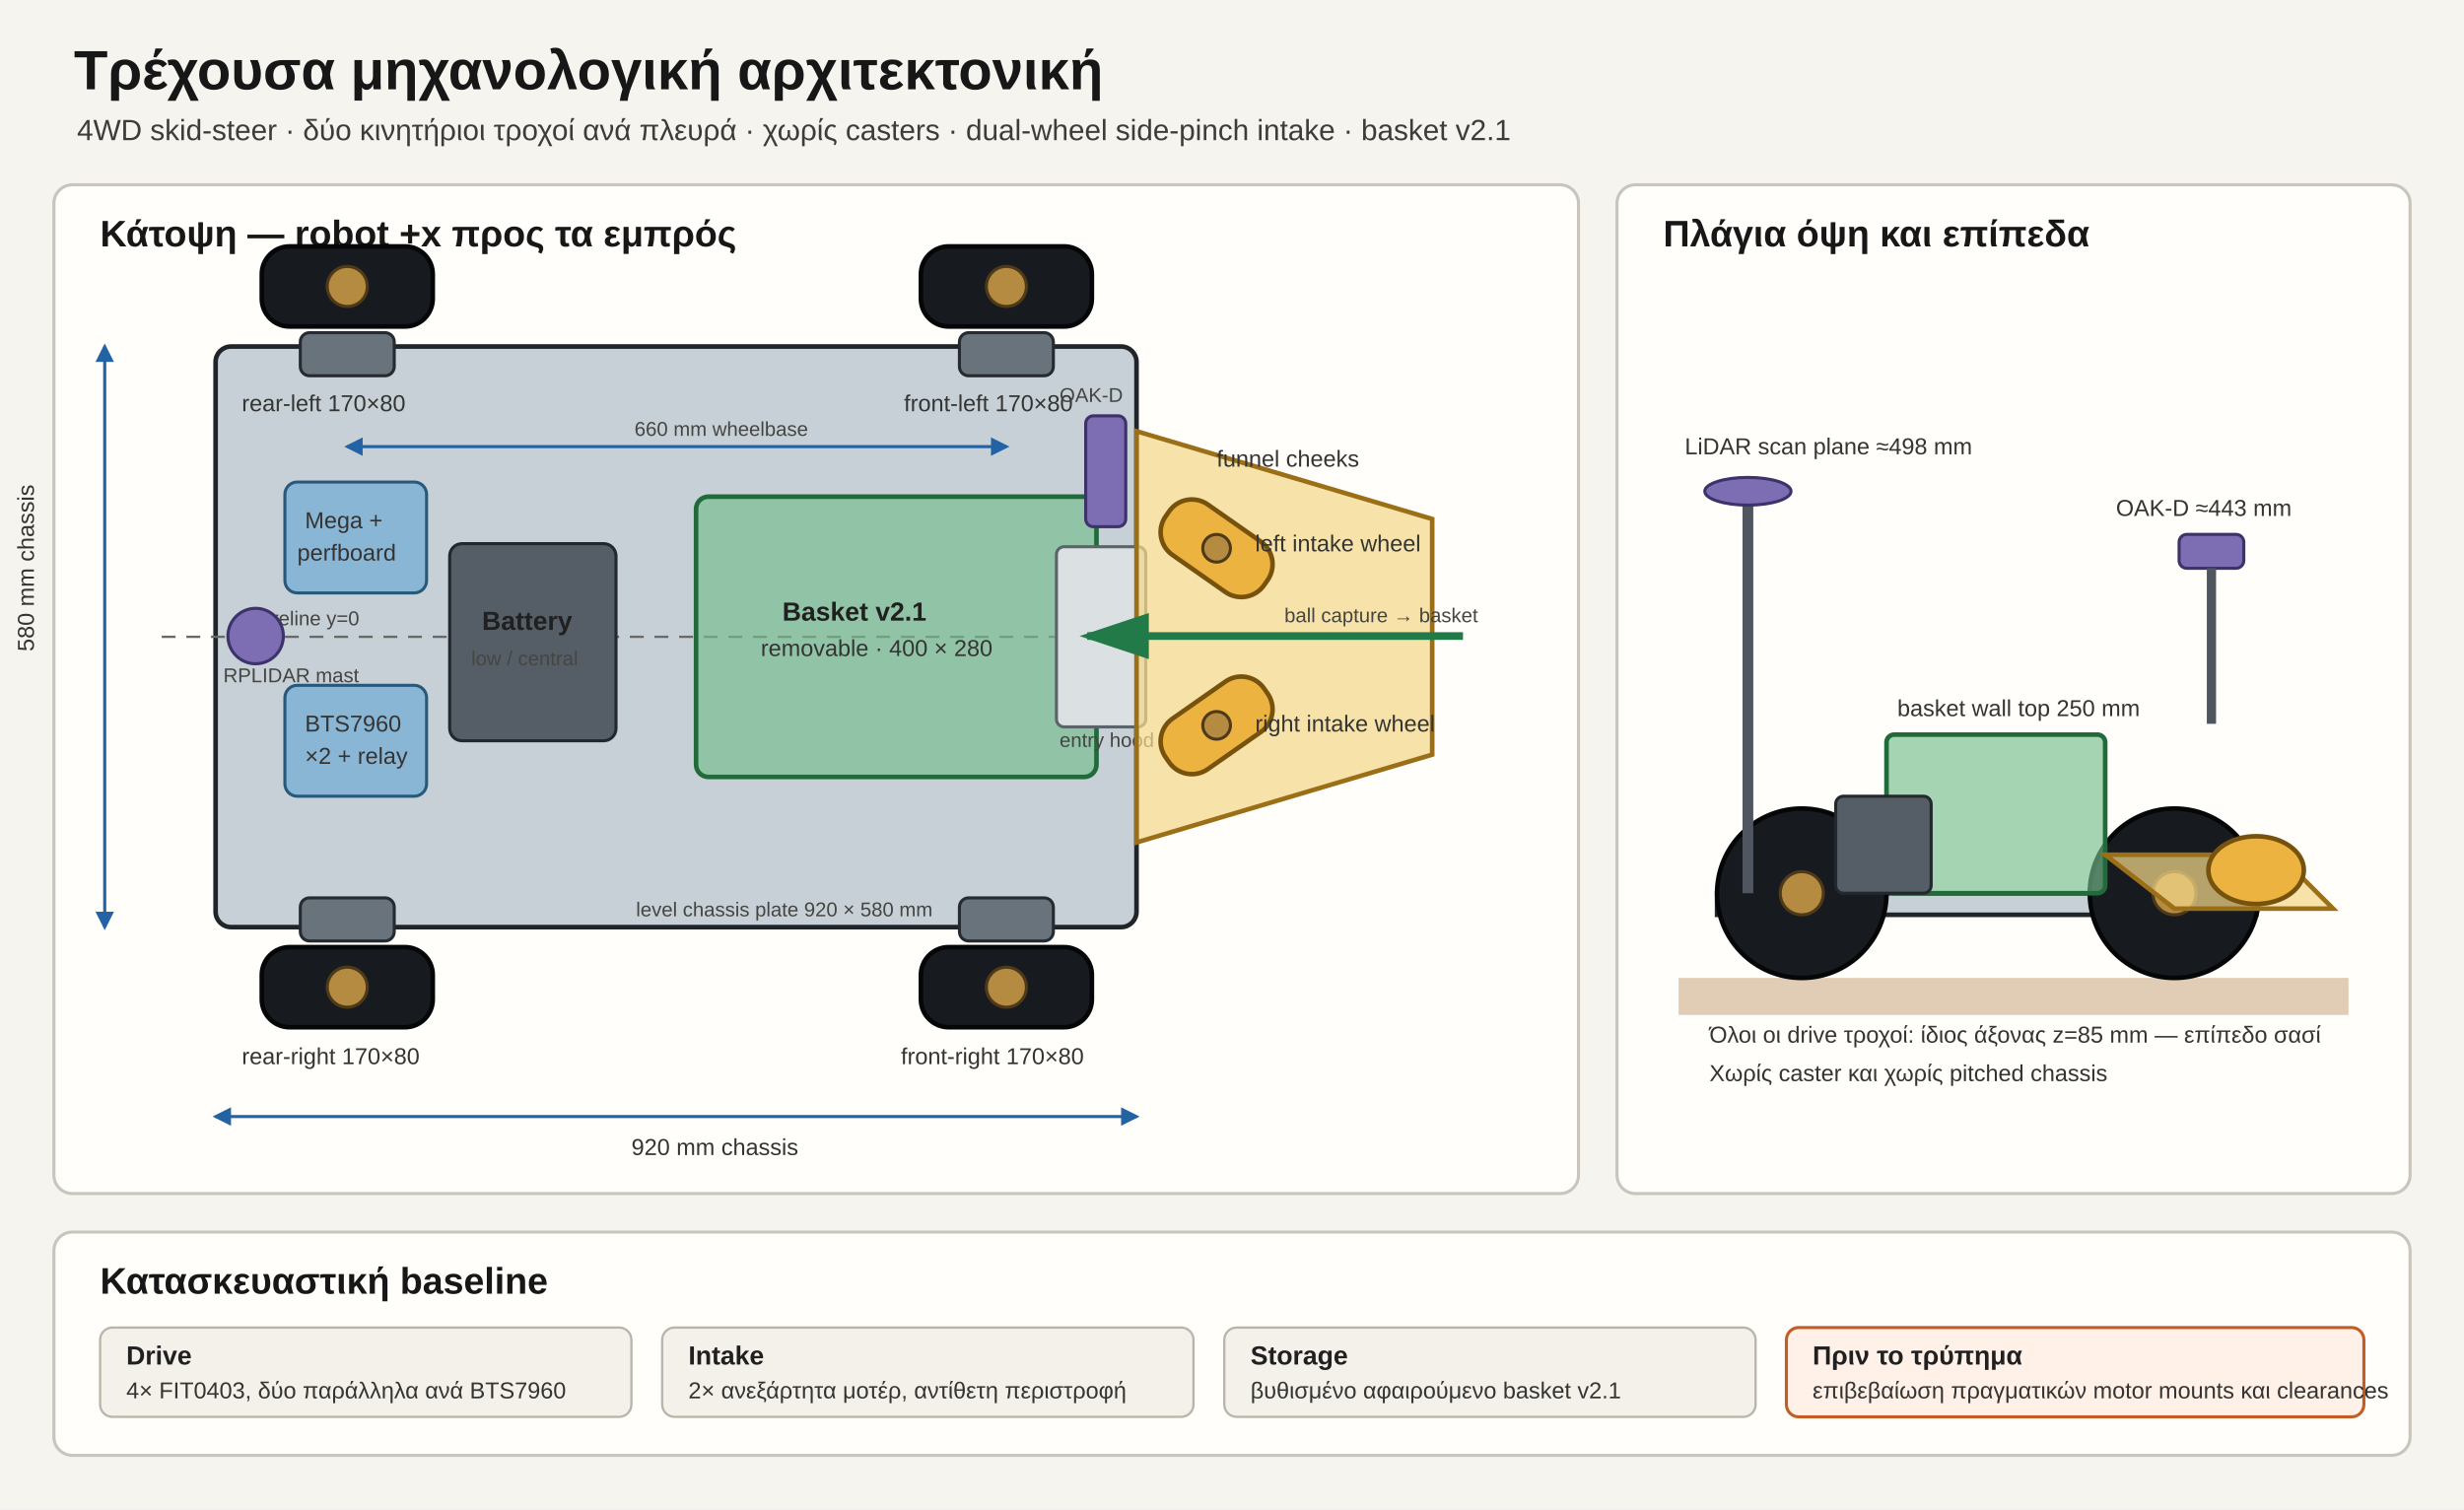
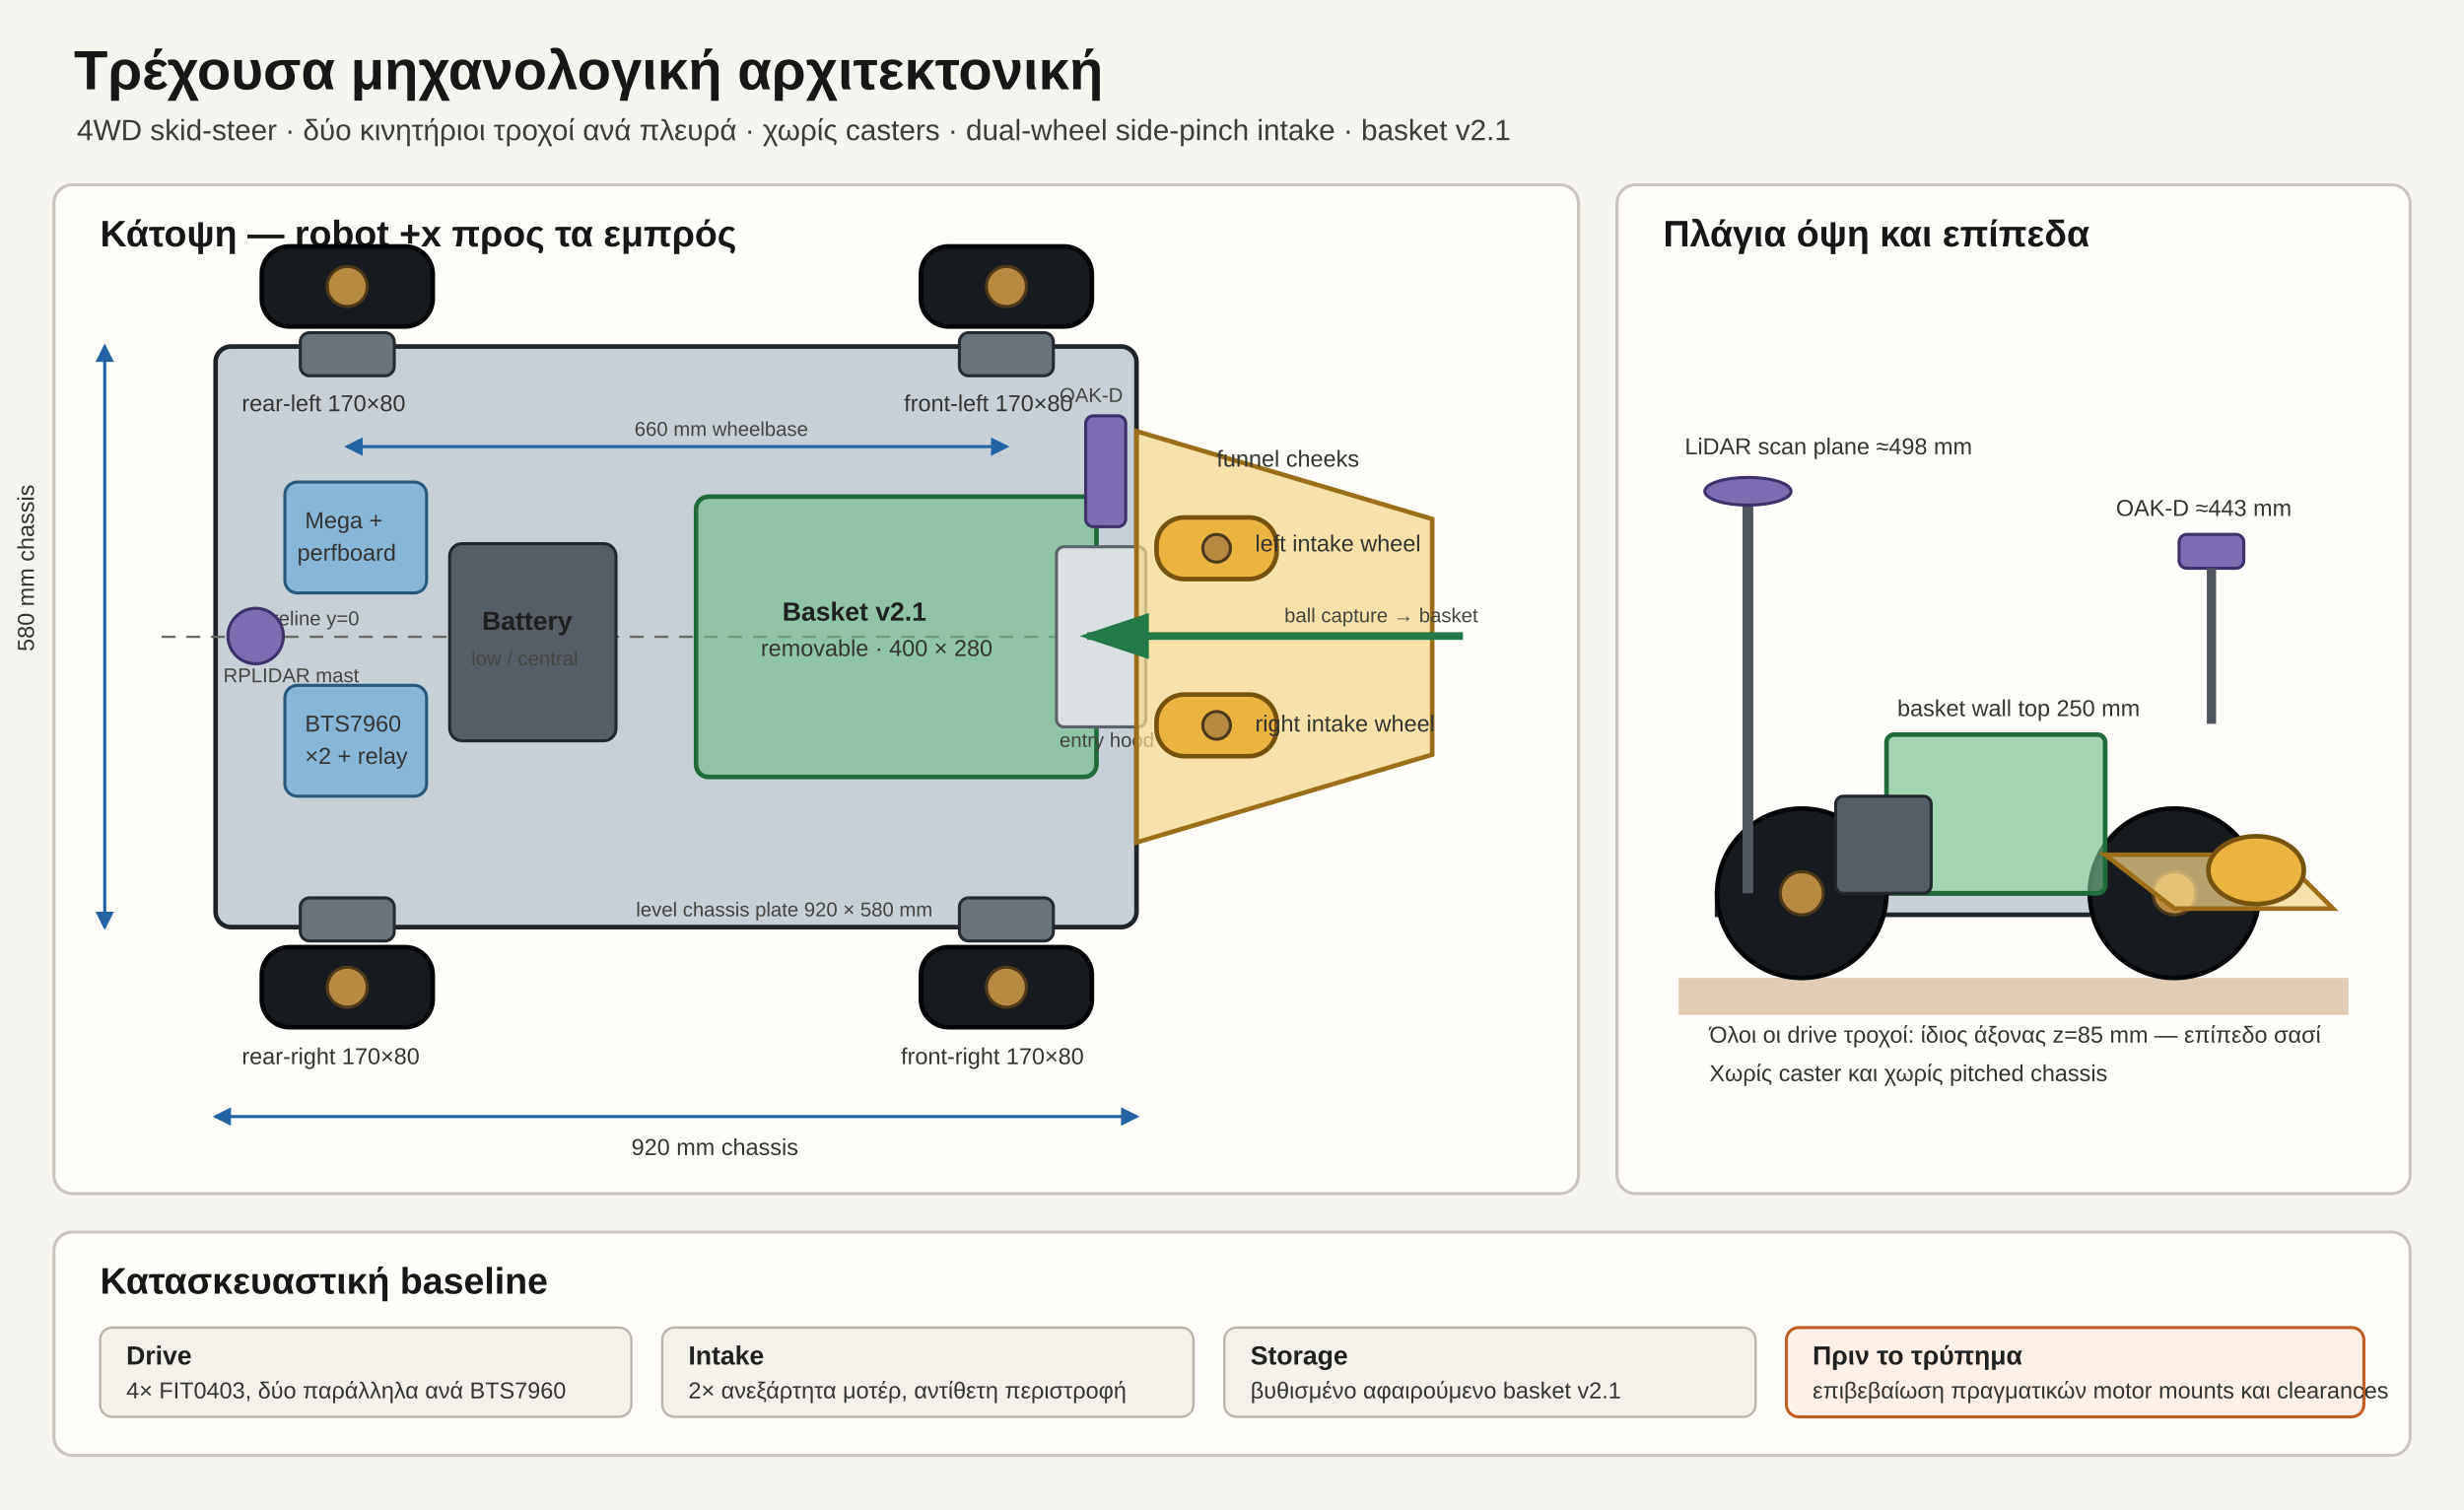
<svg xmlns="http://www.w3.org/2000/svg" width="1600" height="980" viewBox="0 0 1600 980" role="img">
  <defs>
    <marker id="arrow" markerWidth="10" markerHeight="10" refX="8" refY="3" orient="auto">
      <path d="M0,0 L0,6 L9,3 z" fill="#237a49" />
    </marker>
    <marker id="dim-arrow" markerWidth="10" markerHeight="10" refX="5" refY="3" orient="auto-start-reverse">
      <path d="M0,0 L0,6 L6,3 z" fill="#2463a3" />
    </marker>
    <style>
      .bg{fill:#f5f4ef}.panel{fill:#fffefa;stroke:#c9c5bc;stroke-width:2}.title{font-family:Arial,sans-serif;font-size:36px;font-weight:700;fill:#171717}.subtitle{font-family:Arial,sans-serif;font-size:19px;fill:#3c3c3a}.h{font-family:Arial,sans-serif;font-size:24px;font-weight:700;fill:#171717}.label{font-family:Arial,sans-serif;font-size:17px;font-weight:700;fill:#202020}.small{font-family:Arial,sans-serif;font-size:15px;fill:#343432}.tiny{font-family:Arial,sans-serif;font-size:13px;fill:#454542}.chassis{fill:#c7d0d6;stroke:#20252a;stroke-width:3}.wheel{fill:#171a1e;stroke:#050607;stroke-width:3}.hub{fill:#b58b42;stroke:#4e3a19;stroke-width:2}.motor{fill:#68737c;stroke:#252b30;stroke-width:2}.basket{fill:#75bd8c;fill-opacity:.65;stroke:#216a3a;stroke-width:3}.battery{fill:#555e66;stroke:#22282d;stroke-width:2}.electronics{fill:#8ab6d6;stroke:#28597b;stroke-width:2}.intake{fill:#ecb341;stroke:#76520c;stroke-width:3}.funnel{fill:#f4d889;fill-opacity:.72;stroke:#9b6f17;stroke-width:3}.sensor{fill:#7d6db2;stroke:#3d3269;stroke-width:2}.center{stroke:#696966;stroke-width:1.5;stroke-dasharray:9 7}.dim{stroke:#2463a3;stroke-width:2;marker-start:url(#dim-arrow);marker-end:url(#dim-arrow)}.flow{stroke:#237a49;stroke-width:5;fill:none;marker-end:url(#arrow)}.note{fill:#f3f1e9;stroke:#bab5aa;stroke-width:1.5}.danger{fill:#fff1e8;stroke:#c15e25;stroke-width:2}.rail{fill:#dbe0e3;stroke:#5c646b;stroke-width:2}
    </style>
  </defs>
  <rect width="1600" height="980" class="bg" />
  <text x="48" y="58" class="title">Τρέχουσα μηχανολογική αρχιτεκτονική</text>
  <text x="50" y="91" class="subtitle">4WD skid-steer · δύο κινητήριοι τροχοί ανά πλευρά · χωρίς casters · dual-wheel side-pinch intake · basket v2.1</text>
  <rect x="35" y="120" width="990" height="655" rx="12" class="panel" />
  <text x="65" y="160" class="h">Κάτοψη — robot +x προς τα εμπρός</text>
  <g transform="translate(140,225)">
    <rect x="0" y="0" width="598" height="377" rx="10" class="chassis" />
    <line x1="-35" y1="188.5" x2="805" y2="188.5" class="center" />
    <text x="12" y="181" class="tiny">centreline y=0</text>
    <text x="273" y="370" class="tiny">level chassis plate 920 × 580 mm</text>
    <rect x="30" y="-65" width="111" height="52" rx="18" class="wheel" />
    <circle cx="85.5" cy="-39" r="13" class="hub" />
    <rect x="458" y="-65" width="111" height="52" rx="18" class="wheel" />
    <circle cx="513.5" cy="-39" r="13" class="hub" />
    <rect x="30" y="390" width="111" height="52" rx="18" class="wheel" />
    <circle cx="85.5" cy="416" r="13" class="hub" />
    <rect x="458" y="390" width="111" height="52" rx="18" class="wheel" />
    <circle cx="513.5" cy="416" r="13" class="hub" />
    <rect x="55" y="-9" width="61" height="28" rx="6" class="motor" />
    <rect x="483" y="-9" width="61" height="28" rx="6" class="motor" />
    <rect x="55" y="358" width="61" height="28" rx="6" class="motor" />
    <rect x="483" y="358" width="61" height="28" rx="6" class="motor" />
    <text x="17" y="42" class="small">rear-left 170×80</text>
    <text x="447" y="42" class="small">front-left 170×80</text>
    <text x="17" y="466" class="small">rear-right 170×80</text>
    <text x="445" y="466" class="small">front-right 170×80</text>
    <rect x="152" y="128" width="108" height="128" rx="8" class="battery" />
    <text x="173" y="184" class="label" fill="#fff">Battery</text>
    <text x="166" y="207" class="tiny" fill="#fff">low / central</text>
    <rect x="45" y="88" width="92" height="72" rx="8" class="electronics" />
    <text x="58" y="118" class="small">Mega +</text>
    <text x="53" y="139" class="small">perfboard</text>
    <rect x="45" y="220" width="92" height="72" rx="8" class="electronics" />
    <text x="58" y="250" class="small">BTS7960</text>
    <text x="58" y="271" class="small">×2 + relay</text>
    <rect x="312" y="97.5" width="260" height="182" rx="8" class="basket" />
    <text x="368" y="178" class="label">Basket v2.1</text>
    <text x="354" y="201" class="small">removable · 400 × 280</text>
    <rect x="546" y="130" width="58" height="117" rx="5" class="rail" />
    <text x="548" y="260" class="tiny">entry hood</text>
    <path d="M598 55 L790 112 L790 265 L598 322 Z" class="funnel" />
    <text x="650" y="78" class="small">funnel cheeks</text>
-     <g transform="rotate(35 650 131)">
-       <rect x="611" y="111" width="78" height="40" rx="18" class="intake" />
-     </g>
-     <g transform="rotate(-35 650 246)">
-       <rect x="611" y="226" width="78" height="40" rx="18" class="intake" />
-     </g>
+     <rect x="611" y="111" width="78" height="40" rx="18" class="intake" />
+     <rect x="611" y="226" width="78" height="40" rx="18" class="intake" />
    <circle cx="650" cy="131" r="9" class="hub" />
    <circle cx="650" cy="246" r="9" class="hub" />
    <text x="675" y="133" class="small">left intake wheel</text>
    <text x="675" y="250" class="small">right intake wheel</text>
    <path d="M810 188 C755 188 704 188 646 188 C620 188 594 188 566 188" class="flow" />
    <text x="694" y="179" class="tiny">ball capture → basket</text>
    <circle cx="26" cy="188" r="18" class="sensor" />
    <text x="5" y="218" class="tiny">RPLIDAR mast</text>
    <rect x="565" y="45" width="26" height="72" rx="5" class="sensor" />
    <text x="548" y="36" class="tiny">OAK-D</text>
    <line x1="0" y1="500" x2="598" y2="500" class="dim" />
    <text x="270" y="525" class="small">920 mm chassis</text>
    <line x1="-72" y1="0" x2="-72" y2="377" class="dim" />
    <text x="-118" y="198" transform="rotate(-90 -118 198)" class="small">580 mm chassis</text>
    <line x1="85.5" y1="65" x2="513.5" y2="65" class="dim" />
    <text x="272" y="58" class="tiny">660 mm wheelbase</text>
  </g>
  <rect x="1050" y="120" width="515" height="655" rx="12" class="panel" />
  <text x="1080" y="160" class="h">Πλάγια όψη και επίπεδα</text>
  <g transform="translate(1090,225)">
    <rect x="0" y="410" width="435" height="24" fill="#c8a27b" opacity=".55" />
    <rect x="25" y="355" width="350" height="14" class="chassis" />
    <circle cx="80" cy="355" r="55" class="wheel" />
    <circle cx="80" cy="355" r="14" class="hub" />
    <circle cx="322" cy="355" r="55" class="wheel" />
    <circle cx="322" cy="355" r="14" class="hub" />
    <rect x="135" y="252" width="142" height="103" rx="5" class="basket" />
    <path d="M277 330 L390 330 L425 365 L322 365 Z" class="funnel" />
    <ellipse cx="375" cy="340" rx="31" ry="22" class="intake" />
    <rect x="102" y="292" width="62" height="63" rx="5" class="battery" />
    <line x1="45" y1="355" x2="45" y2="95" stroke="#4f5660" stroke-width="7" />
    <ellipse cx="45" cy="94" rx="28" ry="9" class="sensor" />
    <rect x="325" y="122" width="42" height="22" rx="5" class="sensor" />
    <line x1="346" y1="144" x2="346" y2="245" stroke="#4f5660" stroke-width="6" />
    <text x="4" y="70" class="small">LiDAR scan plane ≈498 mm</text>
    <text x="284" y="110" class="small">OAK-D ≈443 mm</text>
    <text x="142" y="240" class="small">basket wall top 250 mm</text>
    <text x="20" y="452" class="small">Όλοι οι drive τροχοί: ίδιος άξονας z=85 mm — επίπεδο σασί</text>
    <text x="20" y="477" class="small">Χωρίς caster και χωρίς pitched chassis</text>
  </g>
  <rect x="35" y="800" width="1530" height="145" rx="12" class="panel" />
  <text x="65" y="840" class="h">Κατασκευαστική baseline</text>
  <rect x="65" y="862" width="345" height="58" rx="8" class="note" />
  <text x="82" y="886" class="label">Drive</text>
  <text x="82" y="908" class="small">4× FIT0403, δύο παράλληλα ανά BTS7960</text>
  <rect x="430" y="862" width="345" height="58" rx="8" class="note" />
  <text x="447" y="886" class="label">Intake</text>
  <text x="447" y="908" class="small">2× ανεξάρτητα μοτέρ, αντίθετη περιστροφή</text>
  <rect x="795" y="862" width="345" height="58" rx="8" class="note" />
  <text x="812" y="886" class="label">Storage</text>
  <text x="812" y="908" class="small">βυθισμένο αφαιρούμενο basket v2.1</text>
  <rect x="1160" y="862" width="375" height="58" rx="8" class="danger" />
  <text x="1177" y="886" class="label">Πριν το τρύπημα</text>
  <text x="1177" y="908" class="small">επιβεβαίωση πραγματικών motor mounts και clearances</text>
</svg>
